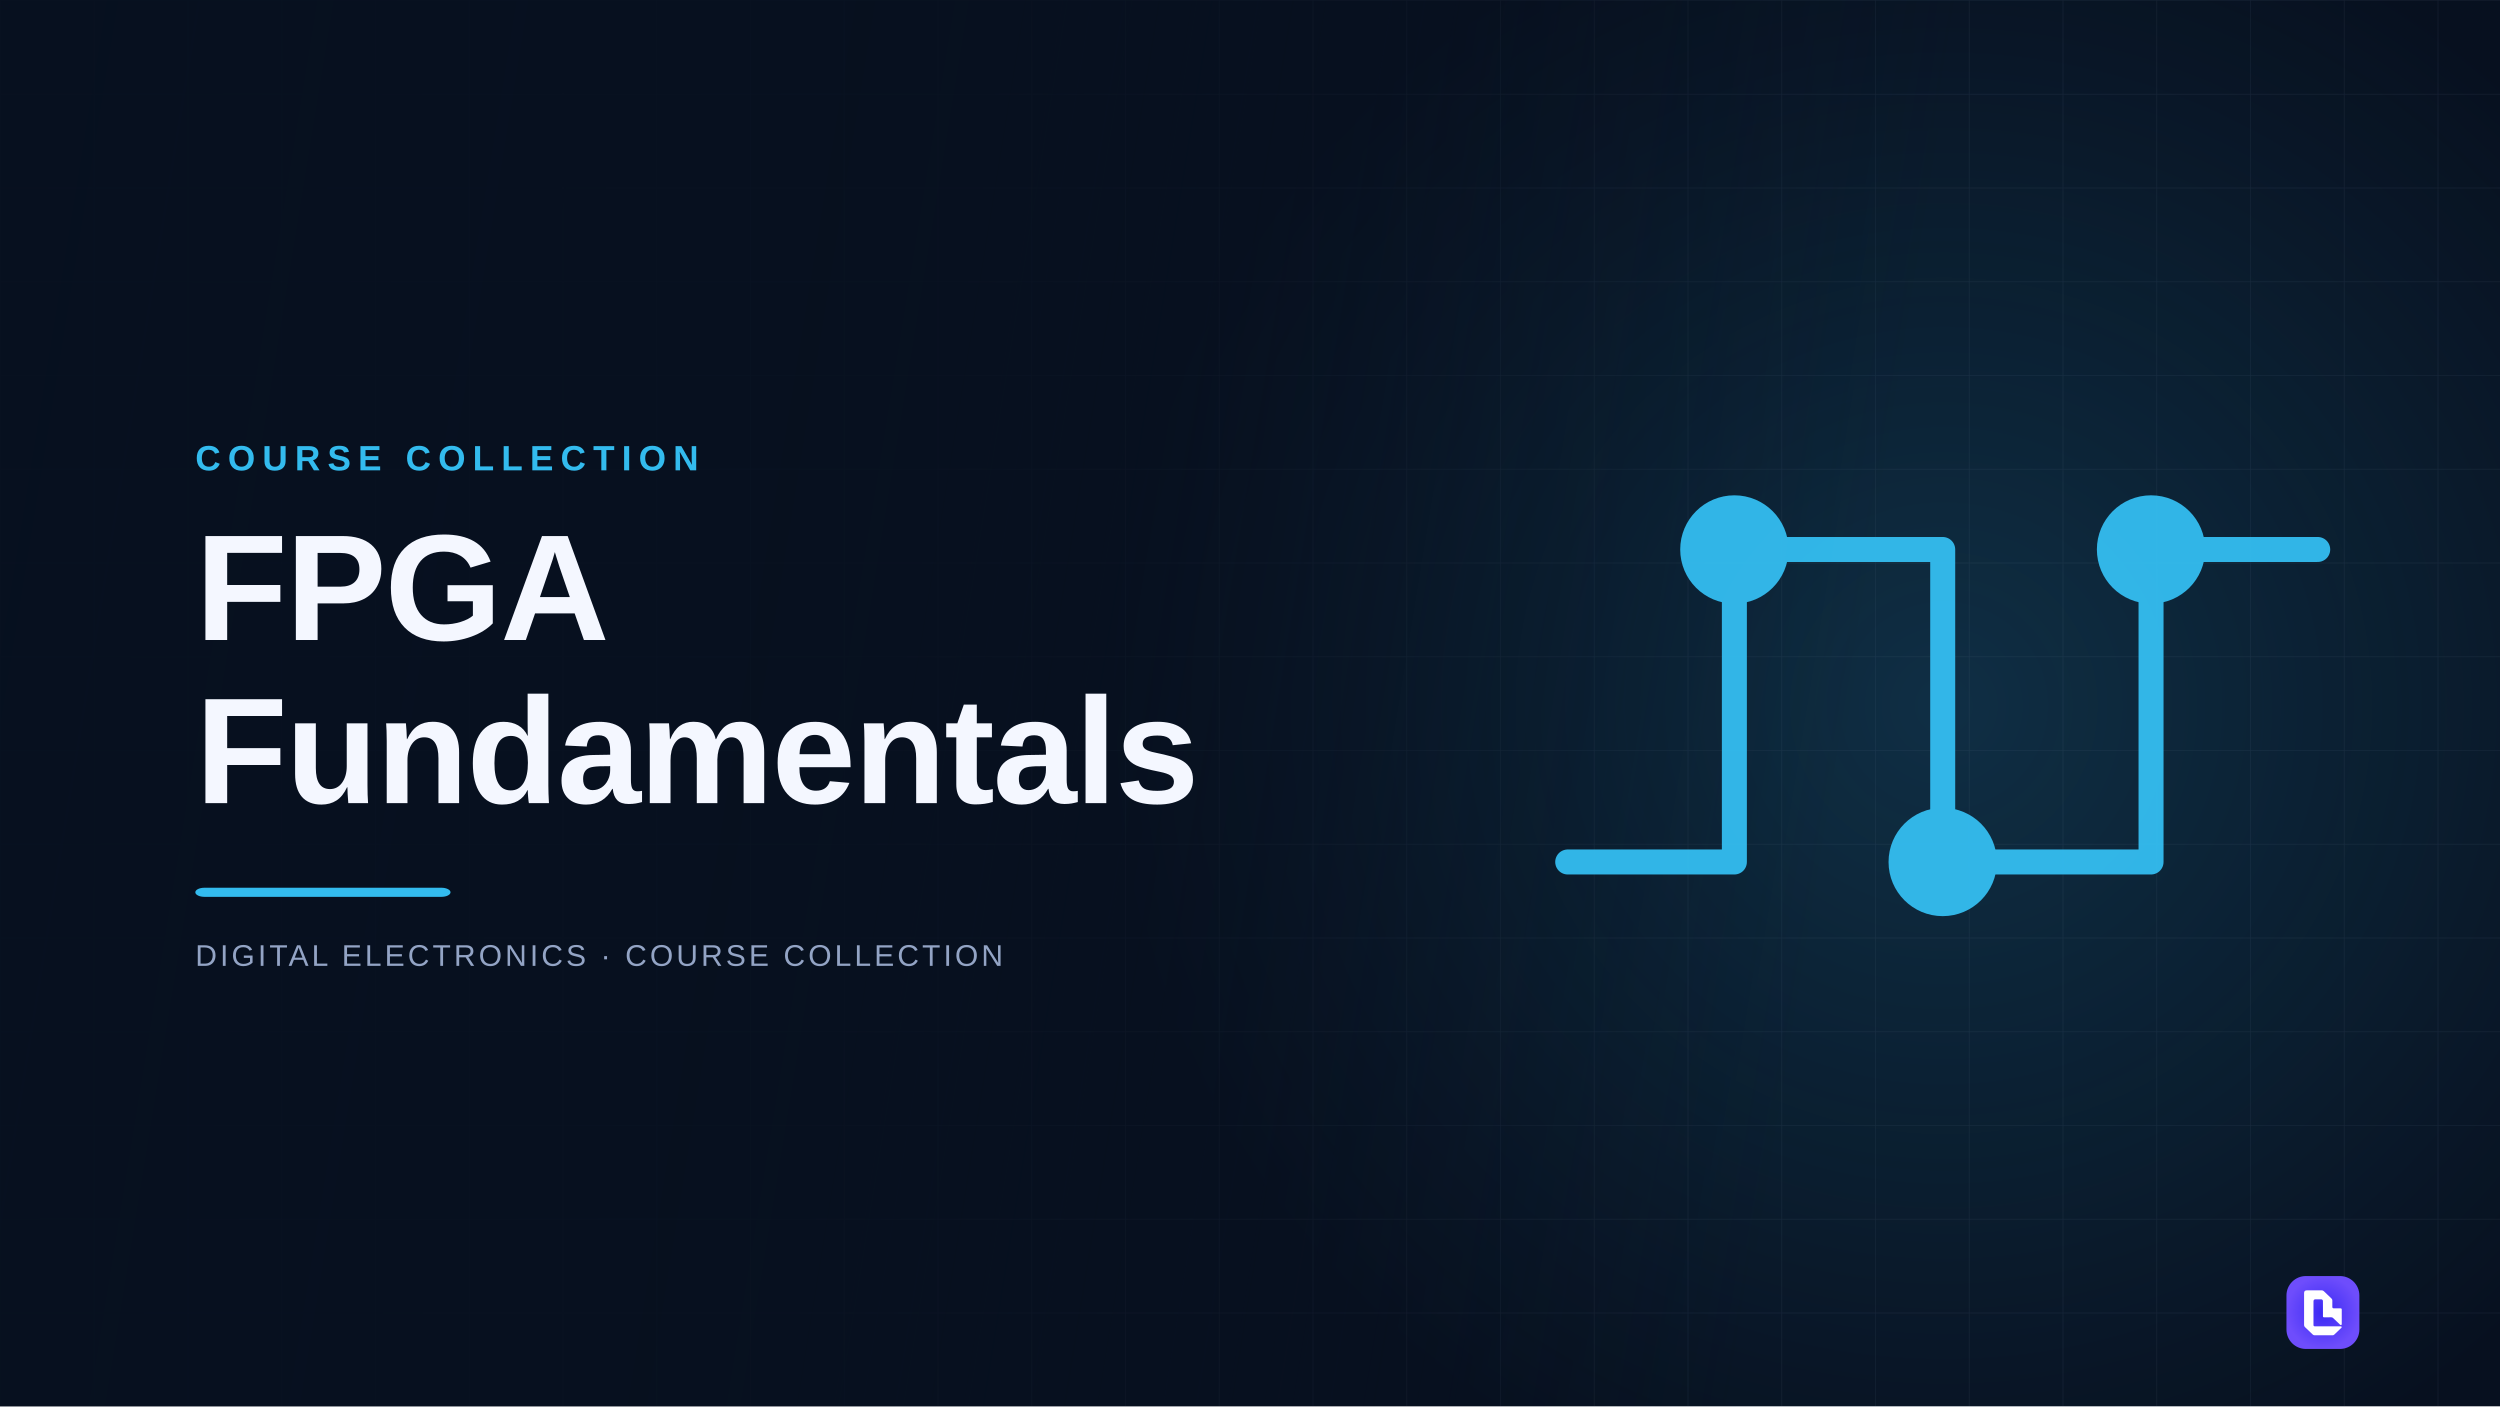
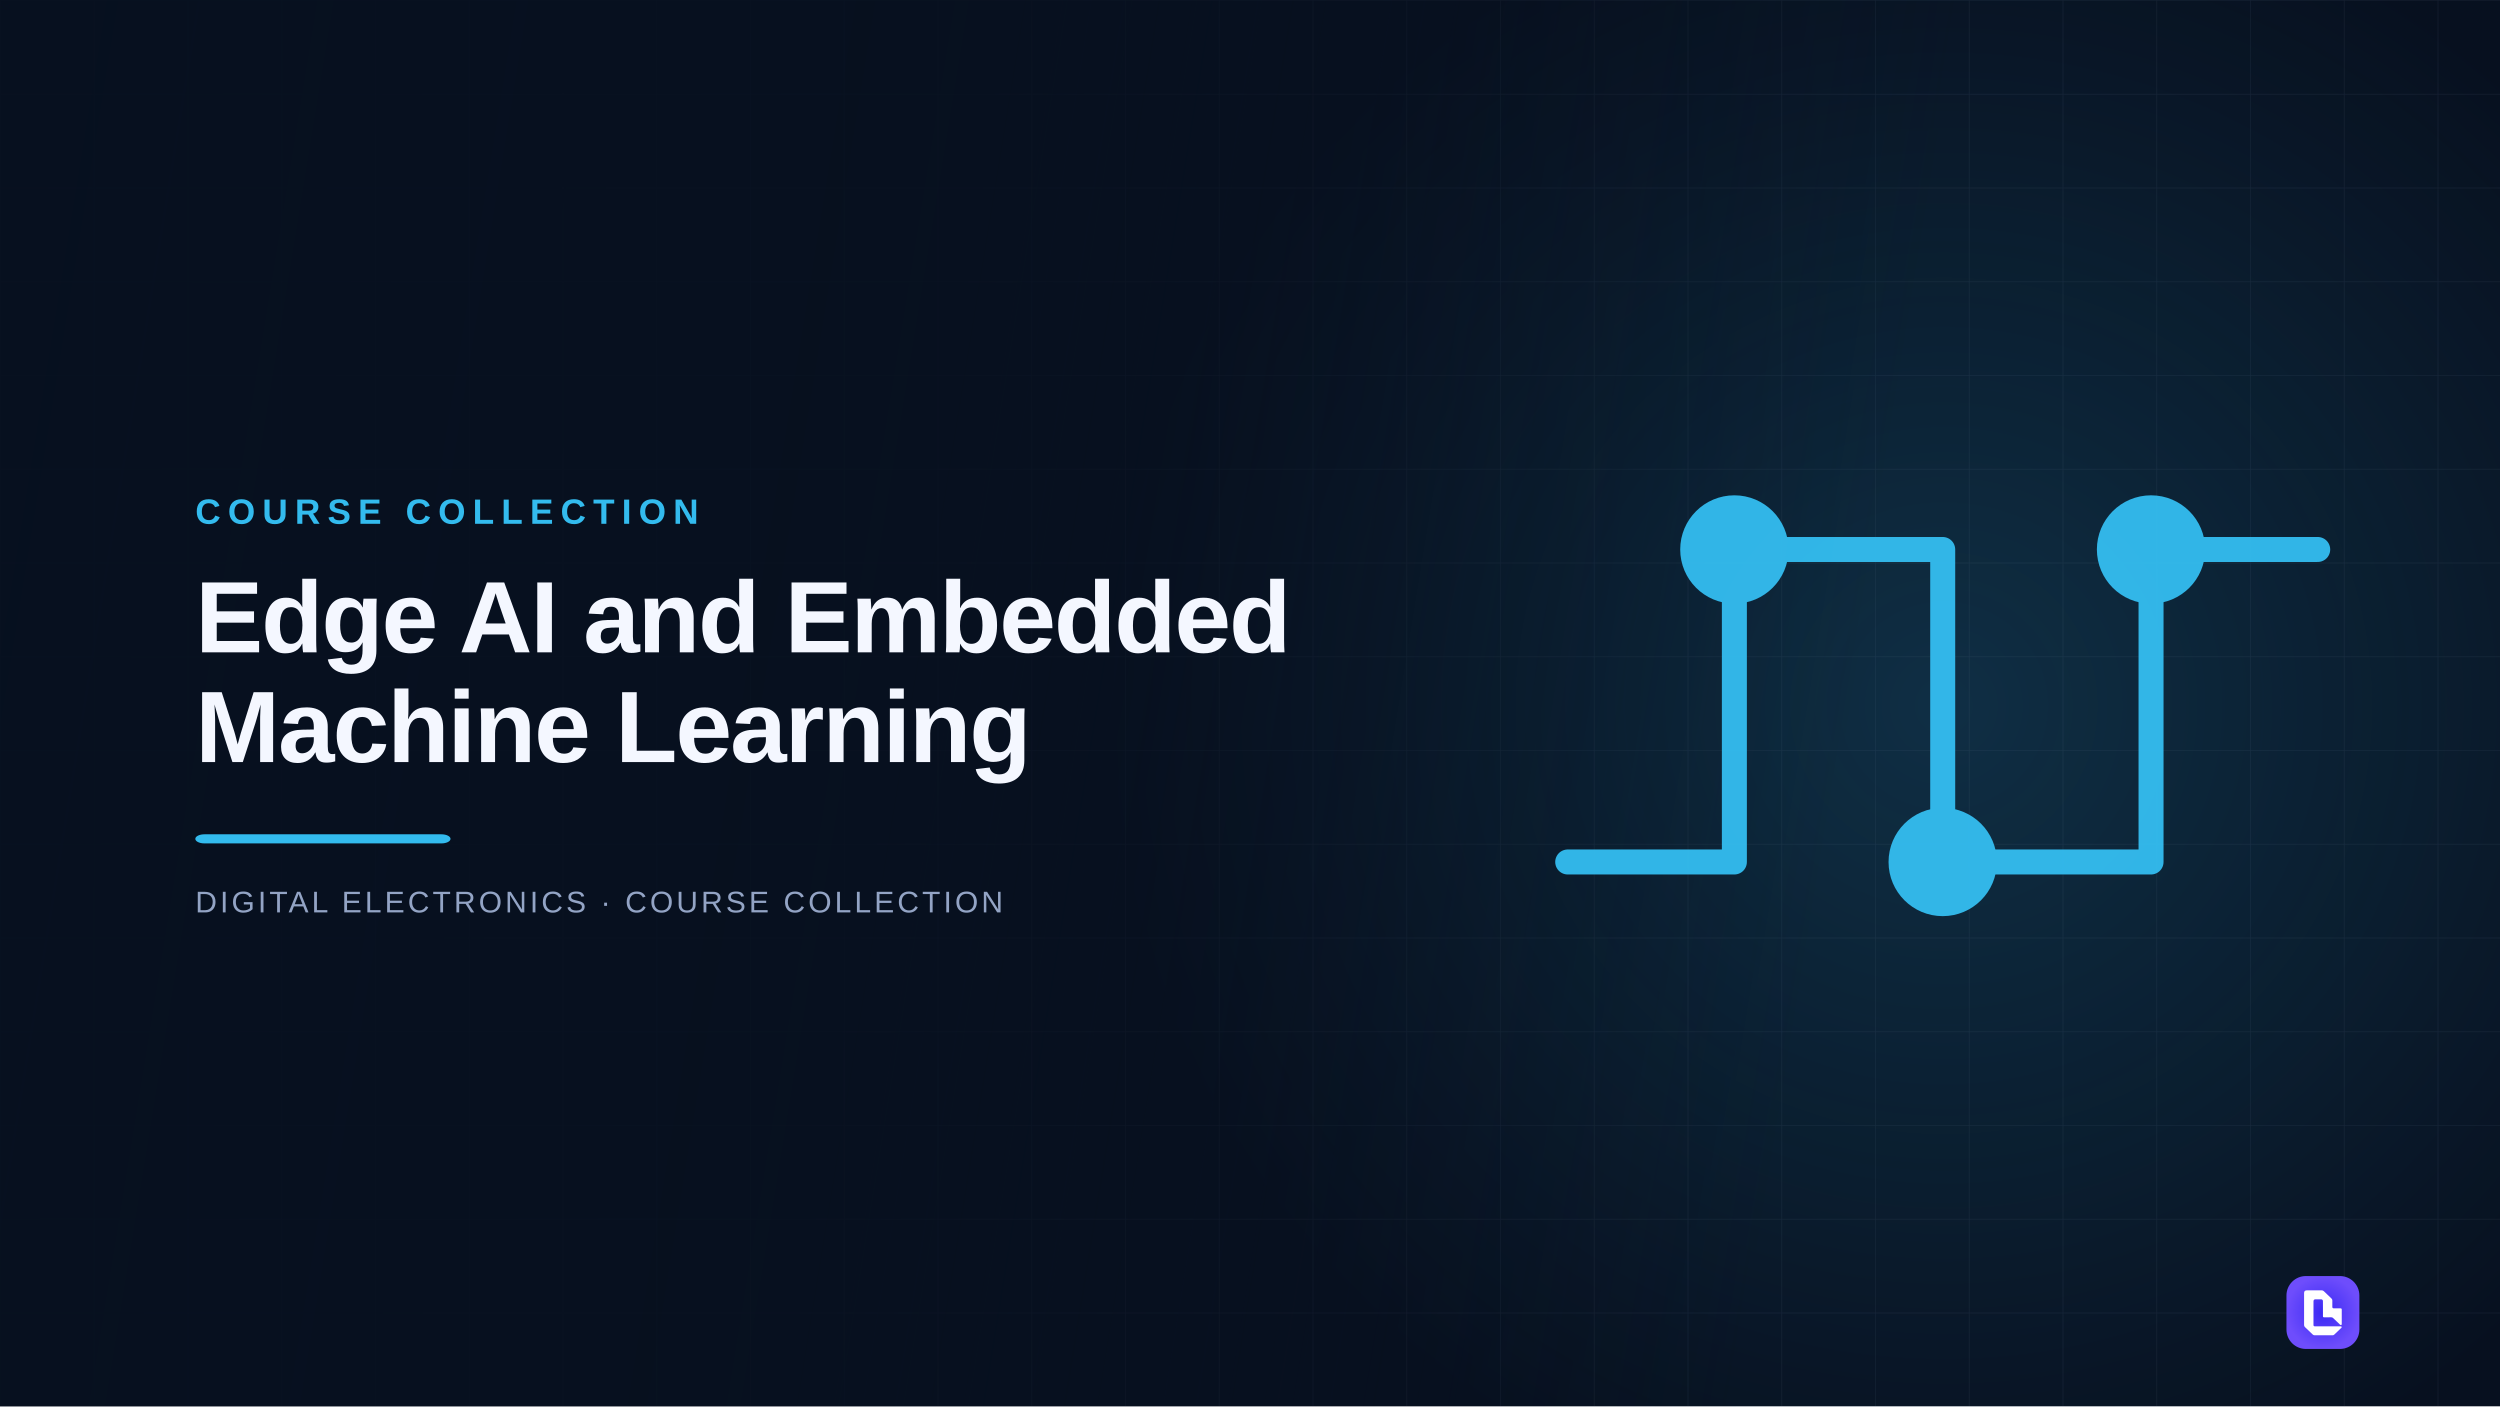
<svg xmlns="http://www.w3.org/2000/svg" width="1920" height="1080" viewBox="0 0 1920 1080" fill="none">
  <defs>
    <radialGradient id="glow">
      <stop stop-color="#33BBEE" stop-opacity=".18" />
      <stop offset="1" stop-color="#33BBEE" stop-opacity="0" />
    </radialGradient>
    <linearGradient id="mask" x1="0" y1="0" x2="1" y2=".09">
      <stop stop-color="#07101F" stop-opacity=".94" />
      <stop offset=".4" stop-color="#07101F" stop-opacity=".84" />
      <stop offset=".62" stop-color="#07101F" stop-opacity=".3" />
      <stop offset=".78" stop-color="#07101F" stop-opacity="0" />
    </linearGradient>
    <pattern id="grid" width="72" height="72" patternUnits="userSpaceOnUse">
      <path d="M72 0H0V72" stroke="#93A4C5" stroke-opacity=".1" />
    </pattern>
  </defs>
  <rect width="1920" height="1080" fill="#07101F" />
  <ellipse cx="1492" cy="542" rx="640" ry="640" fill="url(#glow)" />
  <rect width="1920" height="1080" fill="url(#grid)" />
  <rect width="1920" height="1080" fill="url(#mask)" />
  <g id="course-figure" opacity=".96" transform="translate(1108.00 166.00) scale(8)" stroke="#33BBEE" stroke-width="2.4" stroke-linecap="round" stroke-linejoin="round">
    <path d="M12 62h16V32h20v30h20V32h16" stroke="#33BBEE" stroke-width="2.4" stroke-linecap="round" stroke-linejoin="round" />
    <circle cx="28" cy="32" r="4" fill="#33BBEE" />
    <circle cx="48" cy="62" r="4" fill="#33BBEE" />
    <circle cx="68" cy="32" r="4" fill="#33BBEE" />
  </g>
  <g font-family="Arial, Helvetica, sans-serif">
-     <text x="150" y="361.22" fill="#33BBEE" font-size="27" font-weight="700" letter-spacing="5.5">COURSE COLLECTION</text>
-     <text x="150" y="491.50" fill="#F4F7FF" font-size="116" font-weight="800" letter-spacing="-1.4">FPGA</text>
-     <text x="150" y="616.78" fill="#F4F7FF" font-size="116" font-weight="800" letter-spacing="-1.4">Fundamentals</text>
-     <rect x="150" y="681.78" width="196" height="7" rx="7" fill="#33BBEE" />
-     <text x="150" y="741.78" fill="#93A4C5" font-size="23" letter-spacing="2.4">DIGITAL ELECTRONICS · COURSE COLLECTION</text>
+     <text x="150" y="402.26" fill="#33BBEE" font-size="27" font-weight="700" letter-spacing="5.5">COURSE COLLECTION</text>
+     <text x="150" y="501.00" fill="#F4F7FF" font-size="78" font-weight="800" letter-spacing="-1.4">Edge AI and Embedded</text>
+     <text x="150" y="585.24" fill="#F4F7FF" font-size="78" font-weight="800" letter-spacing="-1.4">Machine Learning</text>
+     <rect x="150" y="640.74" width="196" height="7" rx="7" fill="#33BBEE" />
+     <text x="150" y="700.74" fill="#93A4C5" font-size="23" letter-spacing="2.4">DIGITAL ELECTRONICS · COURSE COLLECTION</text>
  </g>
  <svg x="1756" y="980" width="56" height="56" viewBox="0 0 120 120">
    <path d="M0 32C0 14.327 14.327 0 32 0H88C105.673 0 120 14.327 120 32V88C120 105.673 105.673 120 88 120H32C14.327 120 0 105.673 0 88V32Z" fill="url(#paint0_radial_3803_20895)" />
    <path d="M29 54.178C29 45.416 29 36.653 29 27.89C29 25.023 30.586 23.509 33.598 23.509C41.67 23.509 49.743 23.521 57.815 23.498C58.516 23.479 59.214 23.602 59.861 23.86C60.509 24.118 61.092 24.504 61.572 24.993C65.713 29.004 69.88 32.99 74.073 36.95C75.03 37.858 75.506 38.907 75.506 40.181C75.497 43.697 75.494 47.211 75.496 50.724C75.496 52.446 76.248 53.158 78.075 53.16C81.68 53.16 85.286 53.16 88.894 53.16C90.314 53.16 91 53.806 91 55.159C91 63.1 91 71.041 91 78.982C91 79.698 90.811 80.332 90.076 80.607C89.341 80.883 88.765 80.577 88.224 80.06C84.439 76.418 80.618 72.803 76.847 69.154C75.947 68.284 74.977 67.874 73.679 67.893C69.787 67.949 65.894 67.914 62 67.914C60.532 67.914 60.065 67.476 60.063 66.093C60.053 58.107 60.042 50.12 60.033 42.132C60.037 41.675 60.015 41.218 59.968 40.763C59.825 39.475 58.73 38.367 57.389 38.347C53.976 38.296 50.56 38.285 47.147 38.347C45.543 38.378 44.49 39.723 44.487 41.508C44.477 46.551 44.472 51.594 44.47 56.636C44.47 64.555 44.467 72.474 44.461 80.391C44.461 82.115 45.122 82.753 46.904 82.753C60.996 82.753 75.086 82.753 89.176 82.753C89.835 82.753 90.433 82.838 90.752 83.462C91.049 84.047 90.999 84.614 90.496 85.096C86.512 88.903 82.526 92.708 78.538 96.512C78.195 96.834 77.788 97.086 77.341 97.254C76.894 97.423 76.416 97.504 75.936 97.492C66.001 97.498 56.066 97.498 46.131 97.492C44.941 97.492 43.981 96.978 43.156 96.187C39.908 93.07 36.654 89.956 33.393 86.844C32.449 85.94 31.52 85.019 30.546 84.145C29.484 83.194 28.999 82.036 29 80.659C29 62.991 29.012 63.01 29 54.178Z" fill="white" />
    <defs>
      <radialGradient id="paint0_radial_3803_20895" cx="0" cy="0" r="1" gradientUnits="userSpaceOnUse" gradientTransform="translate(60 60) rotate(90) scale(60)">
        <stop stop-color="#3A2AF4" />
        <stop offset="1" stop-color="#6E4DFC" />
      </radialGradient>
    </defs>
  </svg>
</svg>
